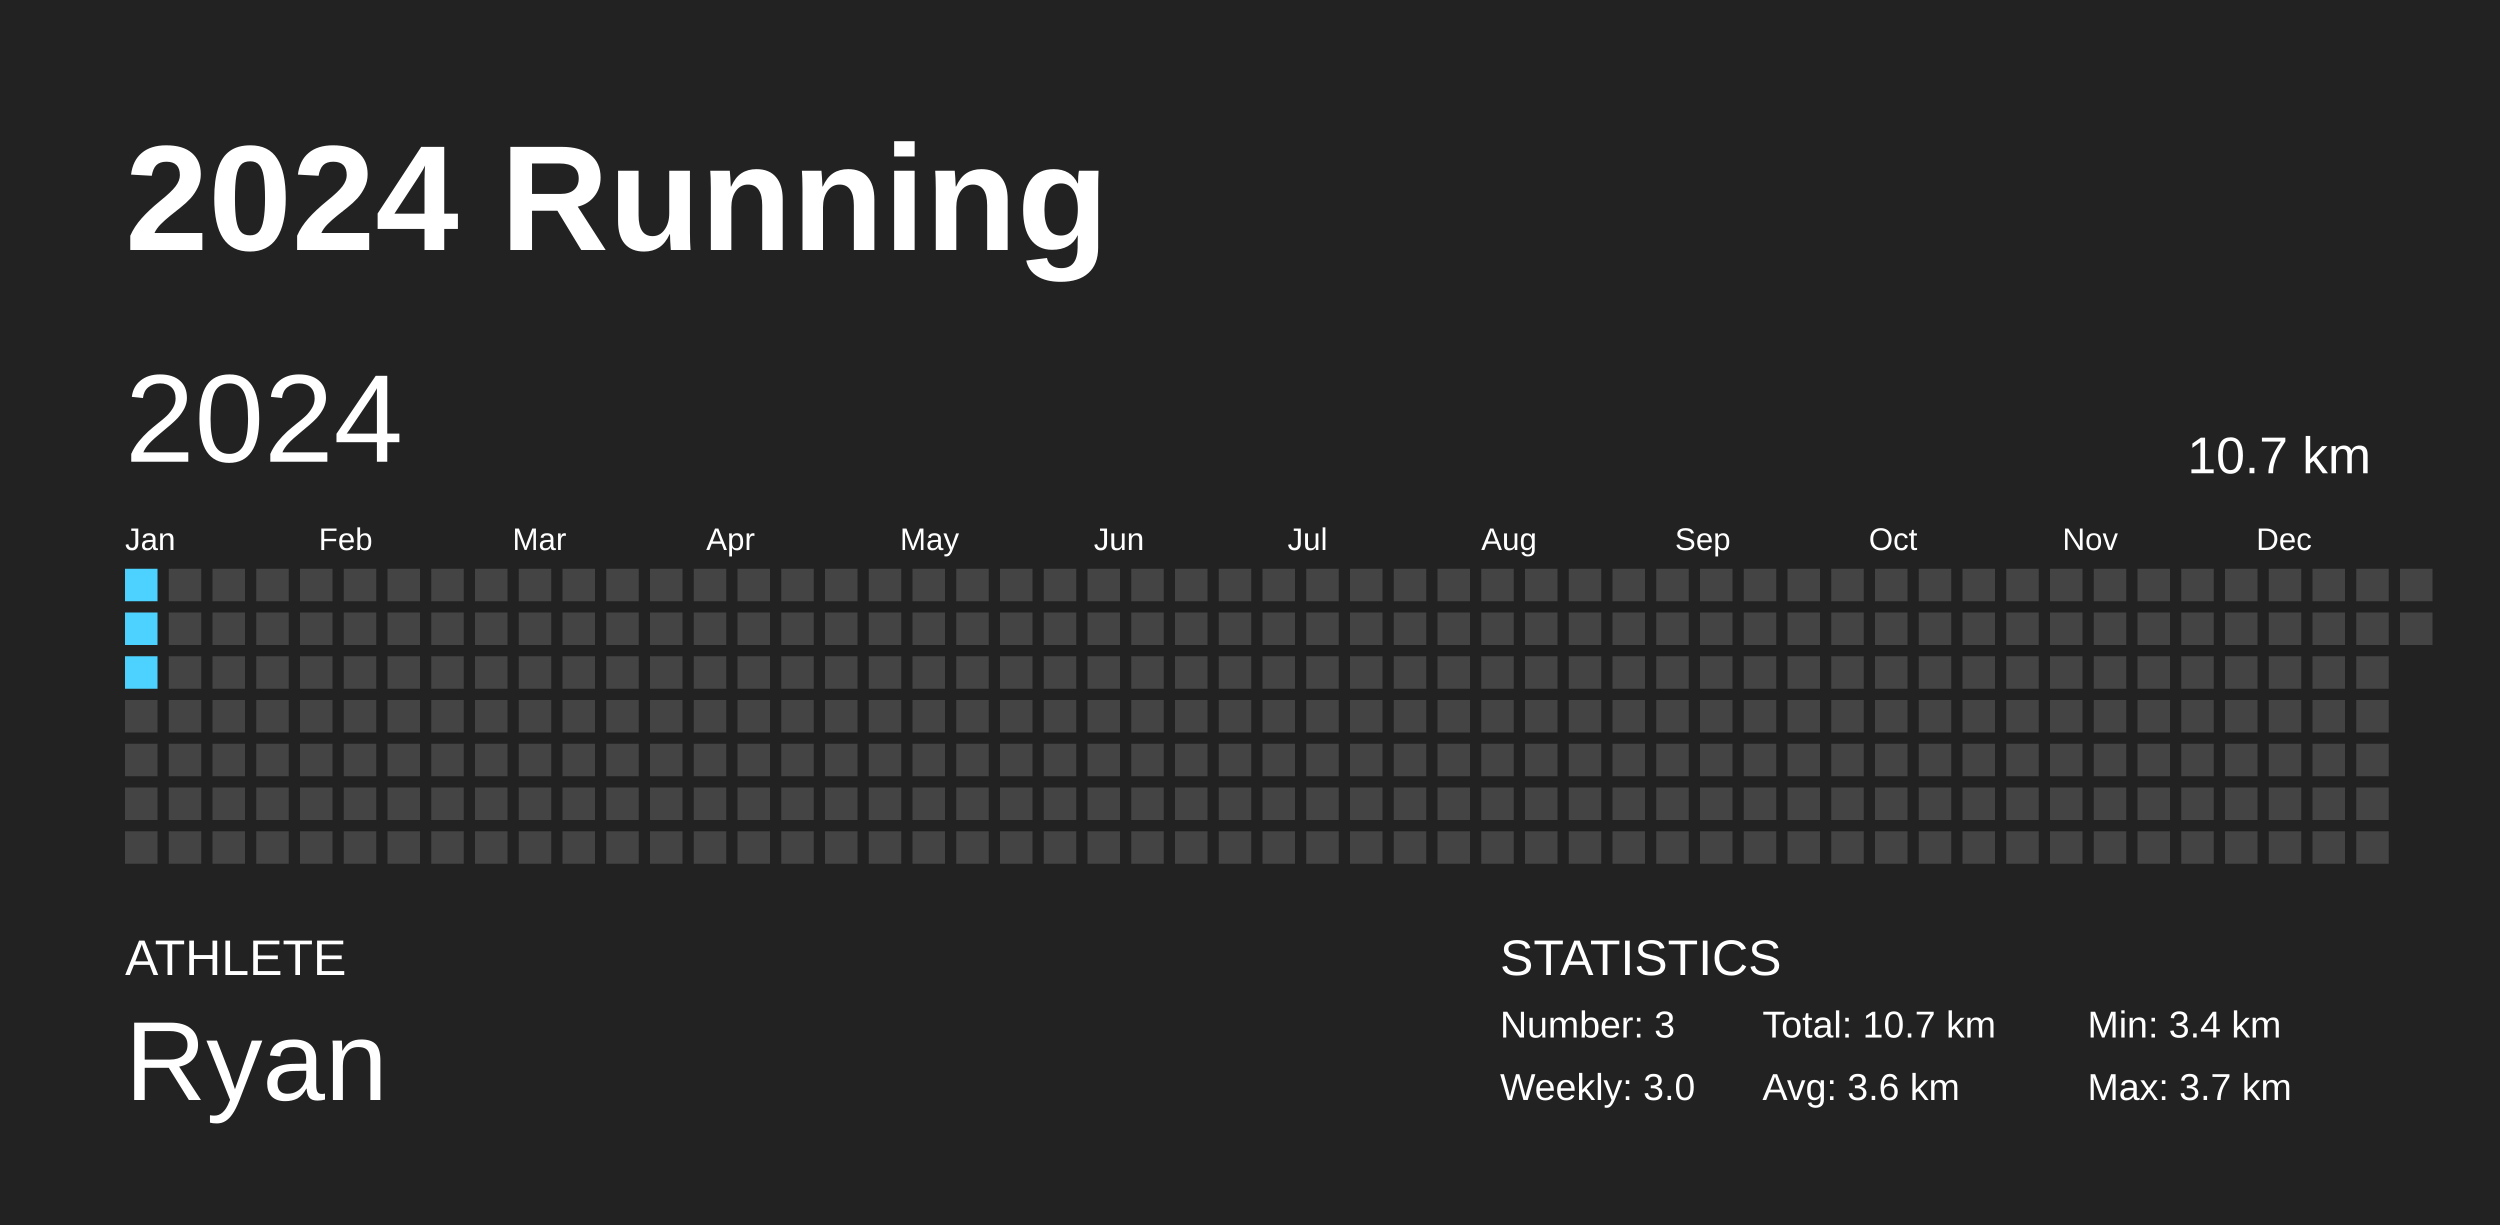
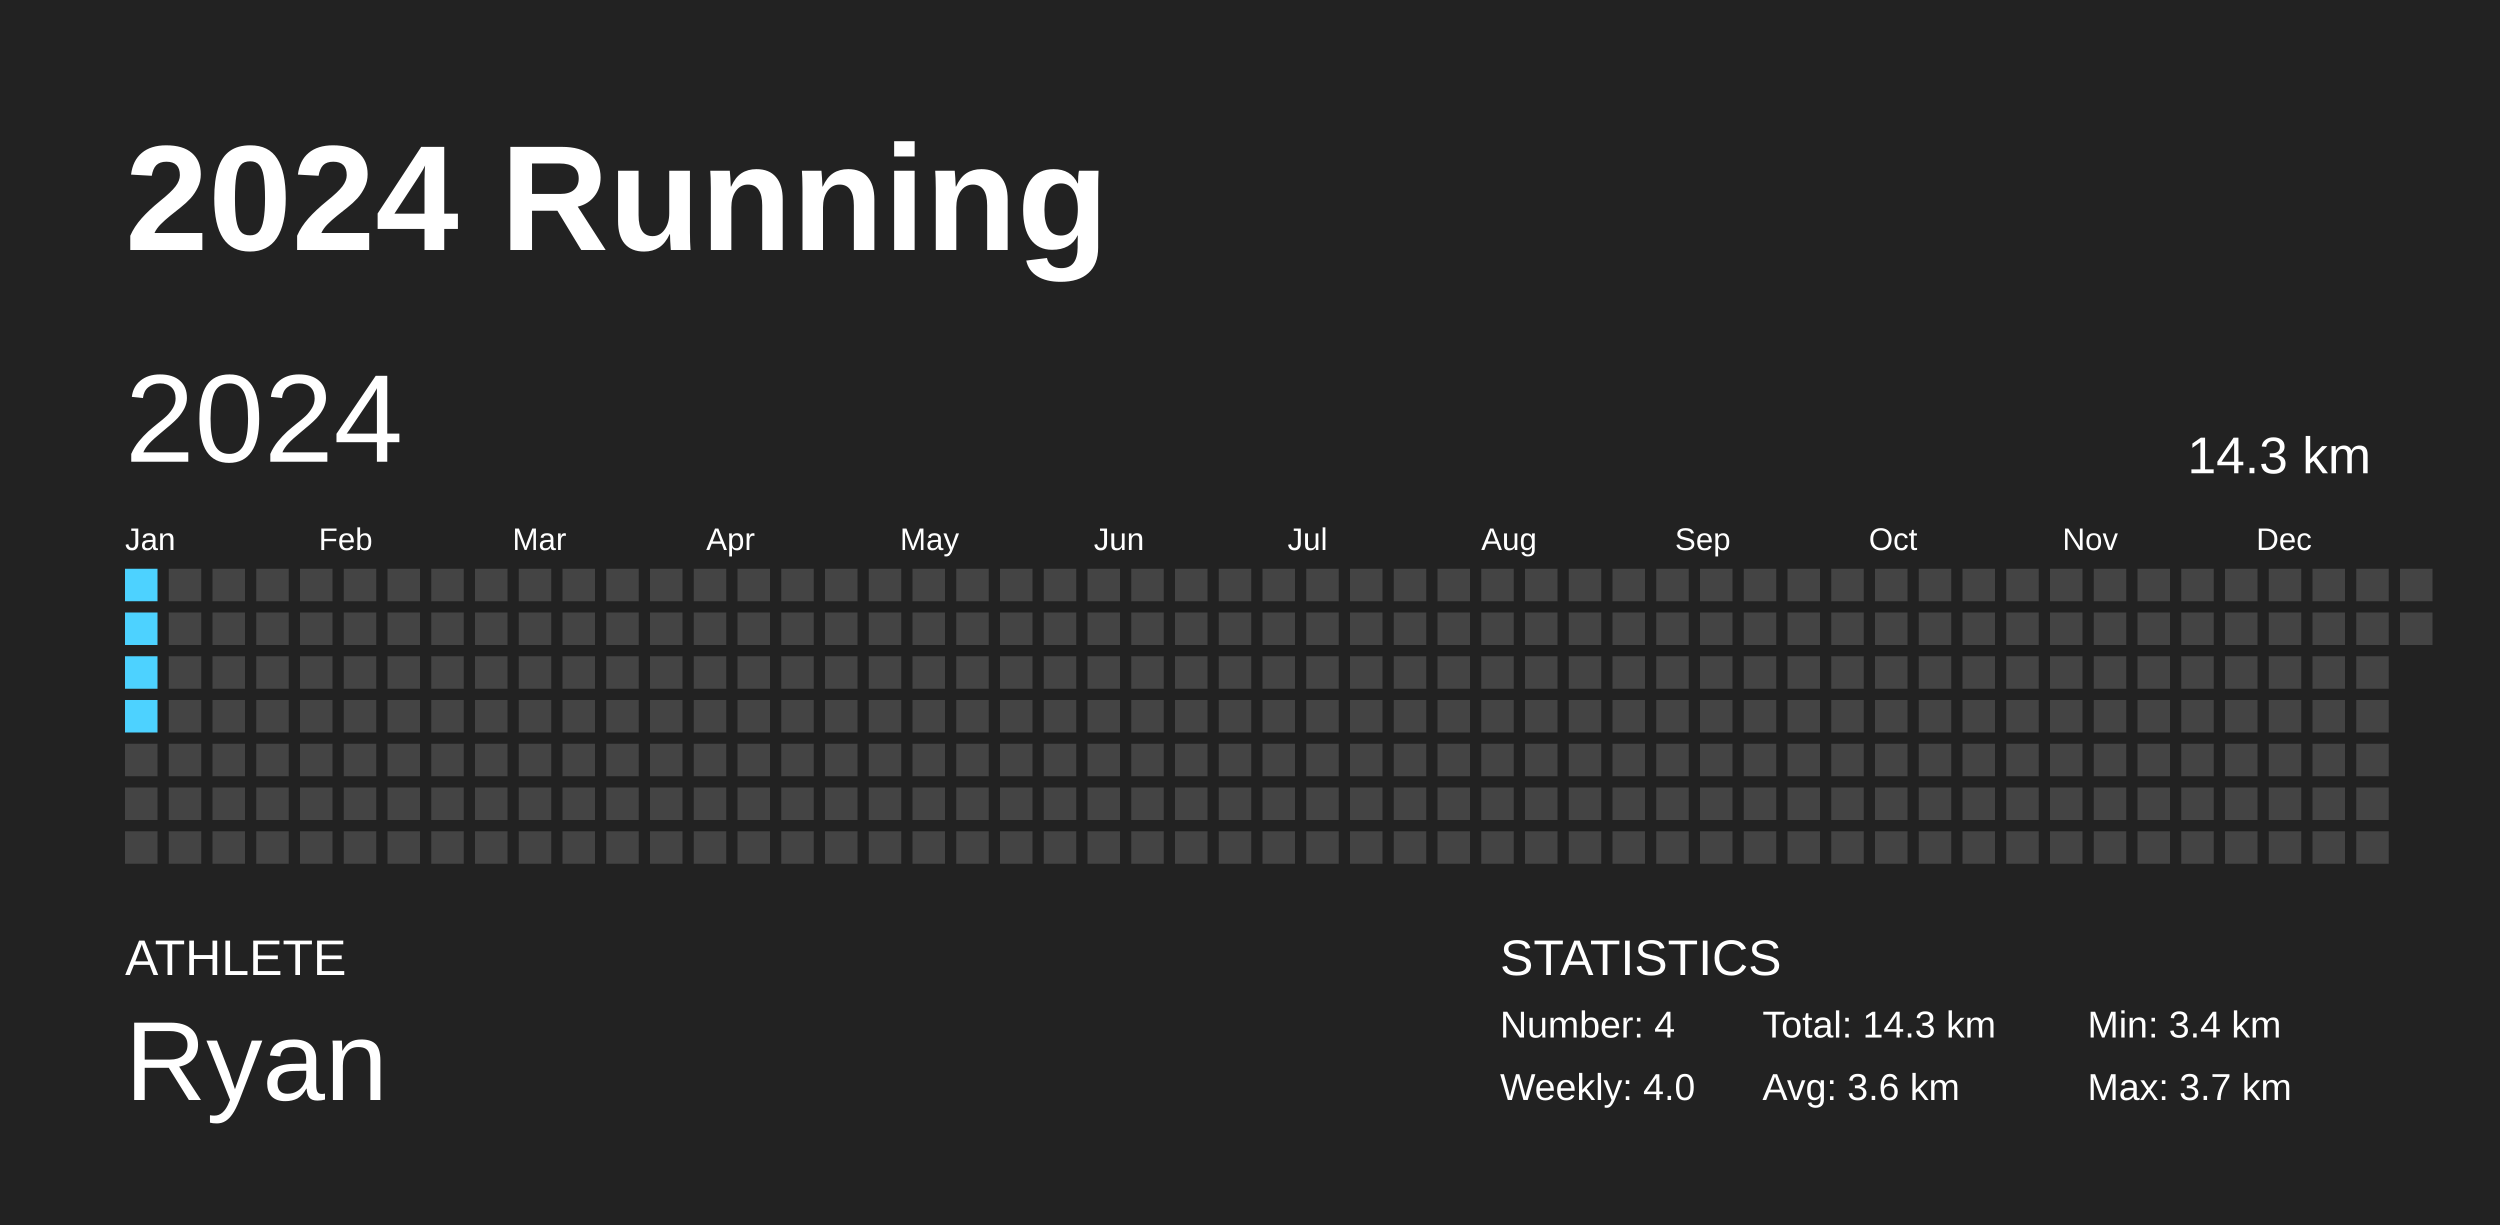
<svg xmlns="http://www.w3.org/2000/svg" baseProfile="full" height="98mm" version="1.1" viewBox="0,0,200,98" width="200mm">
  <defs />
  <rect fill="#222222" height="98" width="200" x="0" y="0" />
  <text fill="#FFFFFF" style="font-size:12px; font-family:Arial; font-weight:bold;" x="10" y="20">2024 Running</text>
  <text fill="#FFFFFF" style="font-size:4px; font-family:Arial" x="10" y="78">ATHLETE</text>
  <text fill="#FFFFFF" style="font-size:9px; font-family:Arial" x="10" y="88">Ryan</text>
  <text fill="#FFFFFF" style="font-size:4px; font-family:Arial" x="120" y="78">STATISTICS</text>
-   <text fill="#FFFFFF" style="font-size:3px; font-family:Arial" x="120" y="83">Number: 3</text>
-   <text fill="#FFFFFF" style="font-size:3px; font-family:Arial" x="120" y="88">Weekly: 3.0</text>
-   <text fill="#FFFFFF" style="font-size:3px; font-family:Arial" x="141" y="83">Total: 10.7 km</text>
+   <text fill="#FFFFFF" style="font-size:3px; font-family:Arial" x="120" y="83">Number: 4</text>
+   <text fill="#FFFFFF" style="font-size:3px; font-family:Arial" x="120" y="88">Weekly: 4.0</text>
+   <text fill="#FFFFFF" style="font-size:3px; font-family:Arial" x="141" y="83">Total: 14.3 km</text>
  <text fill="#FFFFFF" style="font-size:3px; font-family:Arial" x="141" y="88">Avg: 3.6 km</text>
  <text fill="#FFFFFF" style="font-size:3px; font-family:Arial" x="167" y="83">Min: 3.4 km</text>
  <text fill="#FFFFFF" style="font-size:3px; font-family:Arial" x="167" y="88">Max: 3.7 km</text>
  <text dominant-baseline="hanging" fill="#FFFFFF" style="font-size:10.0px; font-family:Arial;" x="10" y="30">2024</text>
-   <text dominant-baseline="hanging" fill="#FFFFFF" style="font-size:4.125px; font-family:Arial;" x="175" y="35">10.7 km</text>
+   <text dominant-baseline="hanging" fill="#FFFFFF" style="font-size:4.125px; font-family:Arial;" x="175" y="35">14.3 km</text>
  <text fill="#FFFFFF" style="font-size:2.5px; font-family:Arial" x="10.0" y="44">Jan</text>
  <text fill="#FFFFFF" style="font-size:2.5px; font-family:Arial" x="25.5" y="44">Feb</text>
  <text fill="#FFFFFF" style="font-size:2.5px; font-family:Arial" x="41.0" y="44">Mar</text>
  <text fill="#FFFFFF" style="font-size:2.5px; font-family:Arial" x="56.5" y="44">Apr</text>
  <text fill="#FFFFFF" style="font-size:2.5px; font-family:Arial" x="72.0" y="44">May</text>
  <text fill="#FFFFFF" style="font-size:2.5px; font-family:Arial" x="87.5" y="44">Jun</text>
  <text fill="#FFFFFF" style="font-size:2.5px; font-family:Arial" x="103.0" y="44">Jul</text>
  <text fill="#FFFFFF" style="font-size:2.5px; font-family:Arial" x="118.5" y="44">Aug</text>
  <text fill="#FFFFFF" style="font-size:2.5px; font-family:Arial" x="134.0" y="44">Sep</text>
  <text fill="#FFFFFF" style="font-size:2.5px; font-family:Arial" x="149.5" y="44">Oct</text>
  <text fill="#FFFFFF" style="font-size:2.5px; font-family:Arial" x="165.0" y="44">Nov</text>
  <text fill="#FFFFFF" style="font-size:2.5px; font-family:Arial" x="180.5" y="44">Dec</text>
  <rect fill="#4dd2ff" height="2.6" width="2.6" x="10.0" y="45.5" />
  <rect fill="#4dd2ff" height="2.6" width="2.6" x="10.0" y="49.0" />
  <rect fill="#4dd2ff" height="2.6" width="2.6" x="10.0" y="52.5" />
-   <rect fill="#444444" height="2.6" width="2.6" x="10.0" y="56.0" />
+   <rect fill="#4dd2ff" height="2.6" width="2.6" x="10.0" y="56.0" />
  <rect fill="#444444" height="2.6" width="2.6" x="10.0" y="59.5" />
  <rect fill="#444444" height="2.6" width="2.6" x="10.0" y="63.0" />
  <rect fill="#444444" height="2.6" width="2.6" x="10.0" y="66.5" />
  <rect fill="#444444" height="2.6" width="2.6" x="13.5" y="45.5" />
  <rect fill="#444444" height="2.6" width="2.6" x="13.5" y="49.0" />
  <rect fill="#444444" height="2.6" width="2.6" x="13.5" y="52.5" />
  <rect fill="#444444" height="2.6" width="2.6" x="13.5" y="56.0" />
  <rect fill="#444444" height="2.6" width="2.6" x="13.5" y="59.5" />
  <rect fill="#444444" height="2.6" width="2.6" x="13.5" y="63.0" />
  <rect fill="#444444" height="2.6" width="2.6" x="13.5" y="66.5" />
  <rect fill="#444444" height="2.6" width="2.6" x="17.0" y="45.5" />
  <rect fill="#444444" height="2.6" width="2.6" x="17.0" y="49.0" />
  <rect fill="#444444" height="2.6" width="2.6" x="17.0" y="52.5" />
  <rect fill="#444444" height="2.6" width="2.6" x="17.0" y="56.0" />
  <rect fill="#444444" height="2.6" width="2.6" x="17.0" y="59.5" />
  <rect fill="#444444" height="2.6" width="2.6" x="17.0" y="63.0" />
  <rect fill="#444444" height="2.6" width="2.6" x="17.0" y="66.5" />
  <rect fill="#444444" height="2.6" width="2.6" x="20.5" y="45.5" />
  <rect fill="#444444" height="2.6" width="2.6" x="20.5" y="49.0" />
  <rect fill="#444444" height="2.6" width="2.6" x="20.5" y="52.5" />
  <rect fill="#444444" height="2.6" width="2.6" x="20.5" y="56.0" />
  <rect fill="#444444" height="2.6" width="2.6" x="20.5" y="59.5" />
  <rect fill="#444444" height="2.6" width="2.6" x="20.5" y="63.0" />
  <rect fill="#444444" height="2.6" width="2.6" x="20.5" y="66.5" />
  <rect fill="#444444" height="2.6" width="2.6" x="24.0" y="45.5" />
  <rect fill="#444444" height="2.6" width="2.6" x="24.0" y="49.0" />
  <rect fill="#444444" height="2.6" width="2.6" x="24.0" y="52.5" />
  <rect fill="#444444" height="2.6" width="2.6" x="24.0" y="56.0" />
  <rect fill="#444444" height="2.6" width="2.6" x="24.0" y="59.5" />
  <rect fill="#444444" height="2.6" width="2.6" x="24.0" y="63.0" />
  <rect fill="#444444" height="2.6" width="2.6" x="24.0" y="66.5" />
  <rect fill="#444444" height="2.6" width="2.6" x="27.5" y="45.5" />
  <rect fill="#444444" height="2.6" width="2.6" x="27.5" y="49.0" />
  <rect fill="#444444" height="2.6" width="2.6" x="27.5" y="52.5" />
  <rect fill="#444444" height="2.6" width="2.6" x="27.5" y="56.0" />
  <rect fill="#444444" height="2.6" width="2.6" x="27.5" y="59.5" />
  <rect fill="#444444" height="2.6" width="2.6" x="27.5" y="63.0" />
  <rect fill="#444444" height="2.6" width="2.6" x="27.5" y="66.5" />
  <rect fill="#444444" height="2.6" width="2.6" x="31.0" y="45.5" />
  <rect fill="#444444" height="2.6" width="2.6" x="31.0" y="49.0" />
  <rect fill="#444444" height="2.6" width="2.6" x="31.0" y="52.5" />
  <rect fill="#444444" height="2.6" width="2.6" x="31.0" y="56.0" />
  <rect fill="#444444" height="2.6" width="2.6" x="31.0" y="59.5" />
  <rect fill="#444444" height="2.6" width="2.6" x="31.0" y="63.0" />
  <rect fill="#444444" height="2.6" width="2.6" x="31.0" y="66.5" />
  <rect fill="#444444" height="2.6" width="2.6" x="34.5" y="45.5" />
  <rect fill="#444444" height="2.6" width="2.6" x="34.5" y="49.0" />
  <rect fill="#444444" height="2.6" width="2.6" x="34.5" y="52.5" />
  <rect fill="#444444" height="2.6" width="2.6" x="34.5" y="56.0" />
  <rect fill="#444444" height="2.6" width="2.6" x="34.5" y="59.5" />
  <rect fill="#444444" height="2.6" width="2.6" x="34.5" y="63.0" />
  <rect fill="#444444" height="2.6" width="2.6" x="34.5" y="66.5" />
  <rect fill="#444444" height="2.6" width="2.6" x="38.0" y="45.5" />
  <rect fill="#444444" height="2.6" width="2.6" x="38.0" y="49.0" />
  <rect fill="#444444" height="2.6" width="2.6" x="38.0" y="52.5" />
  <rect fill="#444444" height="2.6" width="2.6" x="38.0" y="56.0" />
  <rect fill="#444444" height="2.6" width="2.6" x="38.0" y="59.5" />
  <rect fill="#444444" height="2.6" width="2.6" x="38.0" y="63.0" />
  <rect fill="#444444" height="2.6" width="2.6" x="38.0" y="66.5" />
  <rect fill="#444444" height="2.6" width="2.6" x="41.5" y="45.5" />
  <rect fill="#444444" height="2.6" width="2.6" x="41.5" y="49.0" />
  <rect fill="#444444" height="2.6" width="2.6" x="41.5" y="52.5" />
  <rect fill="#444444" height="2.6" width="2.6" x="41.5" y="56.0" />
  <rect fill="#444444" height="2.6" width="2.6" x="41.5" y="59.5" />
  <rect fill="#444444" height="2.6" width="2.6" x="41.5" y="63.0" />
  <rect fill="#444444" height="2.6" width="2.6" x="41.5" y="66.5" />
  <rect fill="#444444" height="2.6" width="2.6" x="45.0" y="45.5" />
  <rect fill="#444444" height="2.6" width="2.6" x="45.0" y="49.0" />
  <rect fill="#444444" height="2.6" width="2.6" x="45.0" y="52.5" />
  <rect fill="#444444" height="2.6" width="2.6" x="45.0" y="56.0" />
  <rect fill="#444444" height="2.6" width="2.6" x="45.0" y="59.5" />
  <rect fill="#444444" height="2.6" width="2.6" x="45.0" y="63.0" />
  <rect fill="#444444" height="2.6" width="2.6" x="45.0" y="66.5" />
  <rect fill="#444444" height="2.6" width="2.6" x="48.5" y="45.5" />
  <rect fill="#444444" height="2.6" width="2.6" x="48.5" y="49.0" />
  <rect fill="#444444" height="2.6" width="2.6" x="48.5" y="52.5" />
  <rect fill="#444444" height="2.6" width="2.6" x="48.5" y="56.0" />
  <rect fill="#444444" height="2.6" width="2.6" x="48.5" y="59.5" />
  <rect fill="#444444" height="2.6" width="2.6" x="48.5" y="63.0" />
  <rect fill="#444444" height="2.6" width="2.6" x="48.5" y="66.5" />
  <rect fill="#444444" height="2.6" width="2.6" x="52.0" y="45.5" />
  <rect fill="#444444" height="2.6" width="2.6" x="52.0" y="49.0" />
  <rect fill="#444444" height="2.6" width="2.6" x="52.0" y="52.5" />
  <rect fill="#444444" height="2.6" width="2.6" x="52.0" y="56.0" />
  <rect fill="#444444" height="2.6" width="2.6" x="52.0" y="59.5" />
  <rect fill="#444444" height="2.6" width="2.6" x="52.0" y="63.0" />
  <rect fill="#444444" height="2.6" width="2.6" x="52.0" y="66.5" />
  <rect fill="#444444" height="2.6" width="2.6" x="55.5" y="45.5" />
  <rect fill="#444444" height="2.6" width="2.6" x="55.5" y="49.0" />
  <rect fill="#444444" height="2.6" width="2.6" x="55.5" y="52.5" />
  <rect fill="#444444" height="2.6" width="2.6" x="55.5" y="56.0" />
  <rect fill="#444444" height="2.6" width="2.6" x="55.5" y="59.5" />
  <rect fill="#444444" height="2.6" width="2.6" x="55.5" y="63.0" />
  <rect fill="#444444" height="2.6" width="2.6" x="55.5" y="66.5" />
  <rect fill="#444444" height="2.6" width="2.6" x="59.0" y="45.5" />
  <rect fill="#444444" height="2.6" width="2.6" x="59.0" y="49.0" />
  <rect fill="#444444" height="2.6" width="2.6" x="59.0" y="52.5" />
  <rect fill="#444444" height="2.6" width="2.6" x="59.0" y="56.0" />
  <rect fill="#444444" height="2.6" width="2.6" x="59.0" y="59.5" />
  <rect fill="#444444" height="2.6" width="2.6" x="59.0" y="63.0" />
  <rect fill="#444444" height="2.6" width="2.6" x="59.0" y="66.5" />
  <rect fill="#444444" height="2.6" width="2.6" x="62.5" y="45.5" />
  <rect fill="#444444" height="2.6" width="2.6" x="62.5" y="49.0" />
  <rect fill="#444444" height="2.6" width="2.6" x="62.5" y="52.5" />
  <rect fill="#444444" height="2.6" width="2.6" x="62.5" y="56.0" />
  <rect fill="#444444" height="2.6" width="2.6" x="62.5" y="59.5" />
  <rect fill="#444444" height="2.6" width="2.6" x="62.5" y="63.0" />
  <rect fill="#444444" height="2.6" width="2.6" x="62.5" y="66.5" />
  <rect fill="#444444" height="2.6" width="2.6" x="66.0" y="45.5" />
  <rect fill="#444444" height="2.6" width="2.6" x="66.0" y="49.0" />
  <rect fill="#444444" height="2.6" width="2.6" x="66.0" y="52.5" />
  <rect fill="#444444" height="2.6" width="2.6" x="66.0" y="56.0" />
  <rect fill="#444444" height="2.6" width="2.6" x="66.0" y="59.5" />
  <rect fill="#444444" height="2.6" width="2.6" x="66.0" y="63.0" />
  <rect fill="#444444" height="2.6" width="2.6" x="66.0" y="66.5" />
  <rect fill="#444444" height="2.6" width="2.6" x="69.5" y="45.5" />
  <rect fill="#444444" height="2.6" width="2.6" x="69.5" y="49.0" />
  <rect fill="#444444" height="2.6" width="2.6" x="69.5" y="52.5" />
  <rect fill="#444444" height="2.6" width="2.6" x="69.5" y="56.0" />
  <rect fill="#444444" height="2.6" width="2.6" x="69.5" y="59.5" />
  <rect fill="#444444" height="2.6" width="2.6" x="69.5" y="63.0" />
  <rect fill="#444444" height="2.6" width="2.6" x="69.5" y="66.5" />
  <rect fill="#444444" height="2.6" width="2.6" x="73.0" y="45.5" />
  <rect fill="#444444" height="2.6" width="2.6" x="73.0" y="49.0" />
  <rect fill="#444444" height="2.6" width="2.6" x="73.0" y="52.5" />
  <rect fill="#444444" height="2.6" width="2.6" x="73.0" y="56.0" />
  <rect fill="#444444" height="2.6" width="2.6" x="73.0" y="59.5" />
  <rect fill="#444444" height="2.6" width="2.6" x="73.0" y="63.0" />
  <rect fill="#444444" height="2.6" width="2.6" x="73.0" y="66.5" />
  <rect fill="#444444" height="2.6" width="2.6" x="76.5" y="45.5" />
  <rect fill="#444444" height="2.6" width="2.6" x="76.5" y="49.0" />
  <rect fill="#444444" height="2.6" width="2.6" x="76.5" y="52.5" />
  <rect fill="#444444" height="2.6" width="2.6" x="76.5" y="56.0" />
  <rect fill="#444444" height="2.6" width="2.6" x="76.5" y="59.5" />
  <rect fill="#444444" height="2.6" width="2.6" x="76.5" y="63.0" />
  <rect fill="#444444" height="2.6" width="2.6" x="76.5" y="66.5" />
  <rect fill="#444444" height="2.6" width="2.6" x="80.0" y="45.5" />
  <rect fill="#444444" height="2.6" width="2.6" x="80.0" y="49.0" />
  <rect fill="#444444" height="2.6" width="2.6" x="80.0" y="52.5" />
  <rect fill="#444444" height="2.6" width="2.6" x="80.0" y="56.0" />
  <rect fill="#444444" height="2.6" width="2.6" x="80.0" y="59.5" />
  <rect fill="#444444" height="2.6" width="2.6" x="80.0" y="63.0" />
  <rect fill="#444444" height="2.6" width="2.6" x="80.0" y="66.5" />
  <rect fill="#444444" height="2.6" width="2.6" x="83.5" y="45.5" />
  <rect fill="#444444" height="2.6" width="2.6" x="83.5" y="49.0" />
  <rect fill="#444444" height="2.6" width="2.6" x="83.5" y="52.5" />
  <rect fill="#444444" height="2.6" width="2.6" x="83.5" y="56.0" />
  <rect fill="#444444" height="2.6" width="2.6" x="83.5" y="59.5" />
  <rect fill="#444444" height="2.6" width="2.6" x="83.5" y="63.0" />
  <rect fill="#444444" height="2.6" width="2.6" x="83.5" y="66.5" />
  <rect fill="#444444" height="2.6" width="2.6" x="87.0" y="45.5" />
  <rect fill="#444444" height="2.6" width="2.6" x="87.0" y="49.0" />
  <rect fill="#444444" height="2.6" width="2.6" x="87.0" y="52.5" />
  <rect fill="#444444" height="2.6" width="2.6" x="87.0" y="56.0" />
  <rect fill="#444444" height="2.6" width="2.6" x="87.0" y="59.5" />
  <rect fill="#444444" height="2.6" width="2.6" x="87.0" y="63.0" />
  <rect fill="#444444" height="2.6" width="2.6" x="87.0" y="66.5" />
  <rect fill="#444444" height="2.6" width="2.6" x="90.5" y="45.5" />
  <rect fill="#444444" height="2.6" width="2.6" x="90.5" y="49.0" />
  <rect fill="#444444" height="2.6" width="2.6" x="90.5" y="52.5" />
  <rect fill="#444444" height="2.6" width="2.6" x="90.5" y="56.0" />
  <rect fill="#444444" height="2.6" width="2.6" x="90.5" y="59.5" />
  <rect fill="#444444" height="2.6" width="2.6" x="90.5" y="63.0" />
  <rect fill="#444444" height="2.6" width="2.6" x="90.5" y="66.5" />
  <rect fill="#444444" height="2.6" width="2.6" x="94.0" y="45.5" />
  <rect fill="#444444" height="2.6" width="2.6" x="94.0" y="49.0" />
  <rect fill="#444444" height="2.6" width="2.6" x="94.0" y="52.5" />
  <rect fill="#444444" height="2.6" width="2.6" x="94.0" y="56.0" />
  <rect fill="#444444" height="2.6" width="2.6" x="94.0" y="59.5" />
  <rect fill="#444444" height="2.6" width="2.6" x="94.0" y="63.0" />
  <rect fill="#444444" height="2.6" width="2.6" x="94.0" y="66.5" />
  <rect fill="#444444" height="2.6" width="2.6" x="97.5" y="45.5" />
  <rect fill="#444444" height="2.6" width="2.6" x="97.5" y="49.0" />
  <rect fill="#444444" height="2.6" width="2.6" x="97.5" y="52.5" />
  <rect fill="#444444" height="2.6" width="2.6" x="97.5" y="56.0" />
  <rect fill="#444444" height="2.6" width="2.6" x="97.5" y="59.5" />
  <rect fill="#444444" height="2.6" width="2.6" x="97.5" y="63.0" />
  <rect fill="#444444" height="2.6" width="2.6" x="97.5" y="66.5" />
  <rect fill="#444444" height="2.6" width="2.6" x="101.0" y="45.5" />
  <rect fill="#444444" height="2.6" width="2.6" x="101.0" y="49.0" />
  <rect fill="#444444" height="2.6" width="2.6" x="101.0" y="52.5" />
  <rect fill="#444444" height="2.6" width="2.6" x="101.0" y="56.0" />
  <rect fill="#444444" height="2.6" width="2.6" x="101.0" y="59.5" />
  <rect fill="#444444" height="2.6" width="2.6" x="101.0" y="63.0" />
  <rect fill="#444444" height="2.6" width="2.6" x="101.0" y="66.5" />
  <rect fill="#444444" height="2.6" width="2.6" x="104.5" y="45.5" />
  <rect fill="#444444" height="2.6" width="2.6" x="104.5" y="49.0" />
  <rect fill="#444444" height="2.6" width="2.6" x="104.5" y="52.5" />
  <rect fill="#444444" height="2.6" width="2.6" x="104.5" y="56.0" />
  <rect fill="#444444" height="2.6" width="2.6" x="104.5" y="59.5" />
  <rect fill="#444444" height="2.6" width="2.6" x="104.5" y="63.0" />
  <rect fill="#444444" height="2.6" width="2.6" x="104.5" y="66.5" />
  <rect fill="#444444" height="2.6" width="2.6" x="108.0" y="45.5" />
  <rect fill="#444444" height="2.6" width="2.6" x="108.0" y="49.0" />
  <rect fill="#444444" height="2.6" width="2.6" x="108.0" y="52.5" />
  <rect fill="#444444" height="2.6" width="2.6" x="108.0" y="56.0" />
  <rect fill="#444444" height="2.6" width="2.6" x="108.0" y="59.5" />
  <rect fill="#444444" height="2.6" width="2.6" x="108.0" y="63.0" />
  <rect fill="#444444" height="2.6" width="2.6" x="108.0" y="66.5" />
  <rect fill="#444444" height="2.6" width="2.6" x="111.5" y="45.5" />
  <rect fill="#444444" height="2.6" width="2.6" x="111.5" y="49.0" />
  <rect fill="#444444" height="2.6" width="2.6" x="111.5" y="52.5" />
  <rect fill="#444444" height="2.6" width="2.6" x="111.5" y="56.0" />
  <rect fill="#444444" height="2.6" width="2.6" x="111.5" y="59.5" />
  <rect fill="#444444" height="2.6" width="2.6" x="111.5" y="63.0" />
  <rect fill="#444444" height="2.6" width="2.6" x="111.5" y="66.5" />
  <rect fill="#444444" height="2.6" width="2.6" x="115.0" y="45.5" />
  <rect fill="#444444" height="2.6" width="2.6" x="115.0" y="49.0" />
  <rect fill="#444444" height="2.6" width="2.6" x="115.0" y="52.5" />
  <rect fill="#444444" height="2.6" width="2.6" x="115.0" y="56.0" />
  <rect fill="#444444" height="2.6" width="2.6" x="115.0" y="59.5" />
  <rect fill="#444444" height="2.6" width="2.6" x="115.0" y="63.0" />
  <rect fill="#444444" height="2.6" width="2.6" x="115.0" y="66.5" />
  <rect fill="#444444" height="2.6" width="2.6" x="118.5" y="45.5" />
  <rect fill="#444444" height="2.6" width="2.6" x="118.5" y="49.0" />
  <rect fill="#444444" height="2.6" width="2.6" x="118.5" y="52.5" />
  <rect fill="#444444" height="2.6" width="2.6" x="118.5" y="56.0" />
  <rect fill="#444444" height="2.6" width="2.6" x="118.5" y="59.5" />
  <rect fill="#444444" height="2.6" width="2.6" x="118.5" y="63.0" />
  <rect fill="#444444" height="2.6" width="2.6" x="118.5" y="66.5" />
  <rect fill="#444444" height="2.6" width="2.6" x="122.0" y="45.5" />
  <rect fill="#444444" height="2.6" width="2.6" x="122.0" y="49.0" />
  <rect fill="#444444" height="2.6" width="2.6" x="122.0" y="52.5" />
  <rect fill="#444444" height="2.6" width="2.6" x="122.0" y="56.0" />
  <rect fill="#444444" height="2.6" width="2.6" x="122.0" y="59.5" />
  <rect fill="#444444" height="2.6" width="2.6" x="122.0" y="63.0" />
  <rect fill="#444444" height="2.6" width="2.6" x="122.0" y="66.5" />
  <rect fill="#444444" height="2.6" width="2.6" x="125.5" y="45.5" />
  <rect fill="#444444" height="2.6" width="2.6" x="125.5" y="49.0" />
  <rect fill="#444444" height="2.6" width="2.6" x="125.5" y="52.5" />
  <rect fill="#444444" height="2.6" width="2.6" x="125.5" y="56.0" />
  <rect fill="#444444" height="2.6" width="2.6" x="125.5" y="59.5" />
  <rect fill="#444444" height="2.6" width="2.6" x="125.5" y="63.0" />
  <rect fill="#444444" height="2.6" width="2.6" x="125.5" y="66.5" />
  <rect fill="#444444" height="2.6" width="2.6" x="129.0" y="45.5" />
  <rect fill="#444444" height="2.6" width="2.6" x="129.0" y="49.0" />
  <rect fill="#444444" height="2.6" width="2.6" x="129.0" y="52.5" />
  <rect fill="#444444" height="2.6" width="2.6" x="129.0" y="56.0" />
  <rect fill="#444444" height="2.6" width="2.6" x="129.0" y="59.5" />
  <rect fill="#444444" height="2.6" width="2.6" x="129.0" y="63.0" />
  <rect fill="#444444" height="2.6" width="2.6" x="129.0" y="66.5" />
  <rect fill="#444444" height="2.6" width="2.6" x="132.5" y="45.5" />
  <rect fill="#444444" height="2.6" width="2.6" x="132.5" y="49.0" />
  <rect fill="#444444" height="2.6" width="2.6" x="132.5" y="52.5" />
  <rect fill="#444444" height="2.6" width="2.6" x="132.5" y="56.0" />
  <rect fill="#444444" height="2.6" width="2.6" x="132.5" y="59.5" />
  <rect fill="#444444" height="2.6" width="2.6" x="132.5" y="63.0" />
  <rect fill="#444444" height="2.6" width="2.6" x="132.5" y="66.5" />
  <rect fill="#444444" height="2.6" width="2.6" x="136.0" y="45.5" />
  <rect fill="#444444" height="2.6" width="2.6" x="136.0" y="49.0" />
  <rect fill="#444444" height="2.6" width="2.6" x="136.0" y="52.5" />
  <rect fill="#444444" height="2.6" width="2.6" x="136.0" y="56.0" />
  <rect fill="#444444" height="2.6" width="2.6" x="136.0" y="59.5" />
  <rect fill="#444444" height="2.6" width="2.6" x="136.0" y="63.0" />
  <rect fill="#444444" height="2.6" width="2.6" x="136.0" y="66.5" />
  <rect fill="#444444" height="2.6" width="2.6" x="139.5" y="45.5" />
  <rect fill="#444444" height="2.6" width="2.6" x="139.5" y="49.0" />
  <rect fill="#444444" height="2.6" width="2.6" x="139.5" y="52.5" />
  <rect fill="#444444" height="2.6" width="2.6" x="139.5" y="56.0" />
  <rect fill="#444444" height="2.6" width="2.6" x="139.5" y="59.5" />
  <rect fill="#444444" height="2.6" width="2.6" x="139.5" y="63.0" />
  <rect fill="#444444" height="2.6" width="2.6" x="139.5" y="66.5" />
  <rect fill="#444444" height="2.6" width="2.6" x="143.0" y="45.5" />
  <rect fill="#444444" height="2.6" width="2.6" x="143.0" y="49.0" />
  <rect fill="#444444" height="2.6" width="2.6" x="143.0" y="52.5" />
  <rect fill="#444444" height="2.6" width="2.6" x="143.0" y="56.0" />
  <rect fill="#444444" height="2.6" width="2.6" x="143.0" y="59.5" />
  <rect fill="#444444" height="2.6" width="2.6" x="143.0" y="63.0" />
  <rect fill="#444444" height="2.6" width="2.6" x="143.0" y="66.5" />
  <rect fill="#444444" height="2.6" width="2.6" x="146.5" y="45.5" />
  <rect fill="#444444" height="2.6" width="2.6" x="146.5" y="49.0" />
  <rect fill="#444444" height="2.6" width="2.6" x="146.5" y="52.5" />
  <rect fill="#444444" height="2.6" width="2.6" x="146.5" y="56.0" />
  <rect fill="#444444" height="2.6" width="2.6" x="146.5" y="59.5" />
  <rect fill="#444444" height="2.6" width="2.6" x="146.5" y="63.0" />
  <rect fill="#444444" height="2.6" width="2.6" x="146.5" y="66.5" />
  <rect fill="#444444" height="2.6" width="2.6" x="150.0" y="45.5" />
  <rect fill="#444444" height="2.6" width="2.6" x="150.0" y="49.0" />
  <rect fill="#444444" height="2.6" width="2.6" x="150.0" y="52.5" />
  <rect fill="#444444" height="2.6" width="2.6" x="150.0" y="56.0" />
  <rect fill="#444444" height="2.6" width="2.6" x="150.0" y="59.5" />
  <rect fill="#444444" height="2.6" width="2.6" x="150.0" y="63.0" />
  <rect fill="#444444" height="2.6" width="2.6" x="150.0" y="66.5" />
  <rect fill="#444444" height="2.6" width="2.6" x="153.5" y="45.5" />
  <rect fill="#444444" height="2.6" width="2.6" x="153.5" y="49.0" />
  <rect fill="#444444" height="2.6" width="2.6" x="153.5" y="52.5" />
  <rect fill="#444444" height="2.6" width="2.6" x="153.5" y="56.0" />
  <rect fill="#444444" height="2.6" width="2.6" x="153.5" y="59.5" />
  <rect fill="#444444" height="2.6" width="2.6" x="153.5" y="63.0" />
  <rect fill="#444444" height="2.6" width="2.6" x="153.5" y="66.5" />
  <rect fill="#444444" height="2.6" width="2.6" x="157.0" y="45.5" />
  <rect fill="#444444" height="2.6" width="2.6" x="157.0" y="49.0" />
  <rect fill="#444444" height="2.6" width="2.6" x="157.0" y="52.5" />
  <rect fill="#444444" height="2.6" width="2.6" x="157.0" y="56.0" />
  <rect fill="#444444" height="2.6" width="2.6" x="157.0" y="59.5" />
  <rect fill="#444444" height="2.6" width="2.6" x="157.0" y="63.0" />
  <rect fill="#444444" height="2.6" width="2.6" x="157.0" y="66.5" />
  <rect fill="#444444" height="2.6" width="2.6" x="160.5" y="45.5" />
  <rect fill="#444444" height="2.6" width="2.6" x="160.5" y="49.0" />
  <rect fill="#444444" height="2.6" width="2.6" x="160.5" y="52.5" />
  <rect fill="#444444" height="2.6" width="2.6" x="160.5" y="56.0" />
  <rect fill="#444444" height="2.6" width="2.6" x="160.5" y="59.5" />
  <rect fill="#444444" height="2.6" width="2.6" x="160.5" y="63.0" />
  <rect fill="#444444" height="2.6" width="2.6" x="160.5" y="66.5" />
  <rect fill="#444444" height="2.6" width="2.6" x="164.0" y="45.5" />
  <rect fill="#444444" height="2.6" width="2.6" x="164.0" y="49.0" />
  <rect fill="#444444" height="2.6" width="2.6" x="164.0" y="52.5" />
  <rect fill="#444444" height="2.6" width="2.6" x="164.0" y="56.0" />
  <rect fill="#444444" height="2.6" width="2.6" x="164.0" y="59.5" />
  <rect fill="#444444" height="2.6" width="2.6" x="164.0" y="63.0" />
  <rect fill="#444444" height="2.6" width="2.6" x="164.0" y="66.5" />
  <rect fill="#444444" height="2.6" width="2.6" x="167.5" y="45.5" />
  <rect fill="#444444" height="2.6" width="2.6" x="167.5" y="49.0" />
  <rect fill="#444444" height="2.6" width="2.6" x="167.5" y="52.5" />
  <rect fill="#444444" height="2.6" width="2.6" x="167.5" y="56.0" />
  <rect fill="#444444" height="2.6" width="2.6" x="167.5" y="59.5" />
  <rect fill="#444444" height="2.6" width="2.6" x="167.5" y="63.0" />
  <rect fill="#444444" height="2.6" width="2.6" x="167.5" y="66.5" />
  <rect fill="#444444" height="2.6" width="2.6" x="171.0" y="45.5" />
  <rect fill="#444444" height="2.6" width="2.6" x="171.0" y="49.0" />
  <rect fill="#444444" height="2.6" width="2.6" x="171.0" y="52.5" />
  <rect fill="#444444" height="2.6" width="2.6" x="171.0" y="56.0" />
  <rect fill="#444444" height="2.6" width="2.6" x="171.0" y="59.5" />
  <rect fill="#444444" height="2.6" width="2.6" x="171.0" y="63.0" />
  <rect fill="#444444" height="2.6" width="2.6" x="171.0" y="66.5" />
  <rect fill="#444444" height="2.6" width="2.6" x="174.5" y="45.5" />
  <rect fill="#444444" height="2.6" width="2.6" x="174.5" y="49.0" />
  <rect fill="#444444" height="2.6" width="2.6" x="174.5" y="52.5" />
  <rect fill="#444444" height="2.6" width="2.6" x="174.5" y="56.0" />
  <rect fill="#444444" height="2.6" width="2.6" x="174.5" y="59.5" />
  <rect fill="#444444" height="2.6" width="2.6" x="174.5" y="63.0" />
  <rect fill="#444444" height="2.6" width="2.6" x="174.5" y="66.5" />
  <rect fill="#444444" height="2.6" width="2.6" x="178.0" y="45.5" />
  <rect fill="#444444" height="2.6" width="2.6" x="178.0" y="49.0" />
  <rect fill="#444444" height="2.6" width="2.6" x="178.0" y="52.5" />
  <rect fill="#444444" height="2.6" width="2.6" x="178.0" y="56.0" />
  <rect fill="#444444" height="2.6" width="2.6" x="178.0" y="59.5" />
  <rect fill="#444444" height="2.6" width="2.6" x="178.0" y="63.0" />
  <rect fill="#444444" height="2.6" width="2.6" x="178.0" y="66.5" />
  <rect fill="#444444" height="2.6" width="2.6" x="181.5" y="45.5" />
  <rect fill="#444444" height="2.6" width="2.6" x="181.5" y="49.0" />
  <rect fill="#444444" height="2.6" width="2.6" x="181.5" y="52.5" />
  <rect fill="#444444" height="2.6" width="2.6" x="181.5" y="56.0" />
  <rect fill="#444444" height="2.6" width="2.6" x="181.5" y="59.5" />
  <rect fill="#444444" height="2.6" width="2.6" x="181.5" y="63.0" />
  <rect fill="#444444" height="2.6" width="2.6" x="181.5" y="66.5" />
  <rect fill="#444444" height="2.6" width="2.6" x="185.0" y="45.5" />
  <rect fill="#444444" height="2.6" width="2.6" x="185.0" y="49.0" />
  <rect fill="#444444" height="2.6" width="2.6" x="185.0" y="52.5" />
  <rect fill="#444444" height="2.6" width="2.6" x="185.0" y="56.0" />
  <rect fill="#444444" height="2.6" width="2.6" x="185.0" y="59.5" />
  <rect fill="#444444" height="2.6" width="2.6" x="185.0" y="63.0" />
  <rect fill="#444444" height="2.6" width="2.6" x="185.0" y="66.5" />
  <rect fill="#444444" height="2.6" width="2.6" x="188.5" y="45.5" />
  <rect fill="#444444" height="2.6" width="2.6" x="188.5" y="49.0" />
  <rect fill="#444444" height="2.6" width="2.6" x="188.5" y="52.5" />
  <rect fill="#444444" height="2.6" width="2.6" x="188.5" y="56.0" />
  <rect fill="#444444" height="2.6" width="2.6" x="188.5" y="59.5" />
  <rect fill="#444444" height="2.6" width="2.6" x="188.5" y="63.0" />
  <rect fill="#444444" height="2.6" width="2.6" x="188.5" y="66.5" />
  <rect fill="#444444" height="2.6" width="2.6" x="192.0" y="45.5" />
  <rect fill="#444444" height="2.6" width="2.6" x="192.0" y="49.0" />
</svg>
